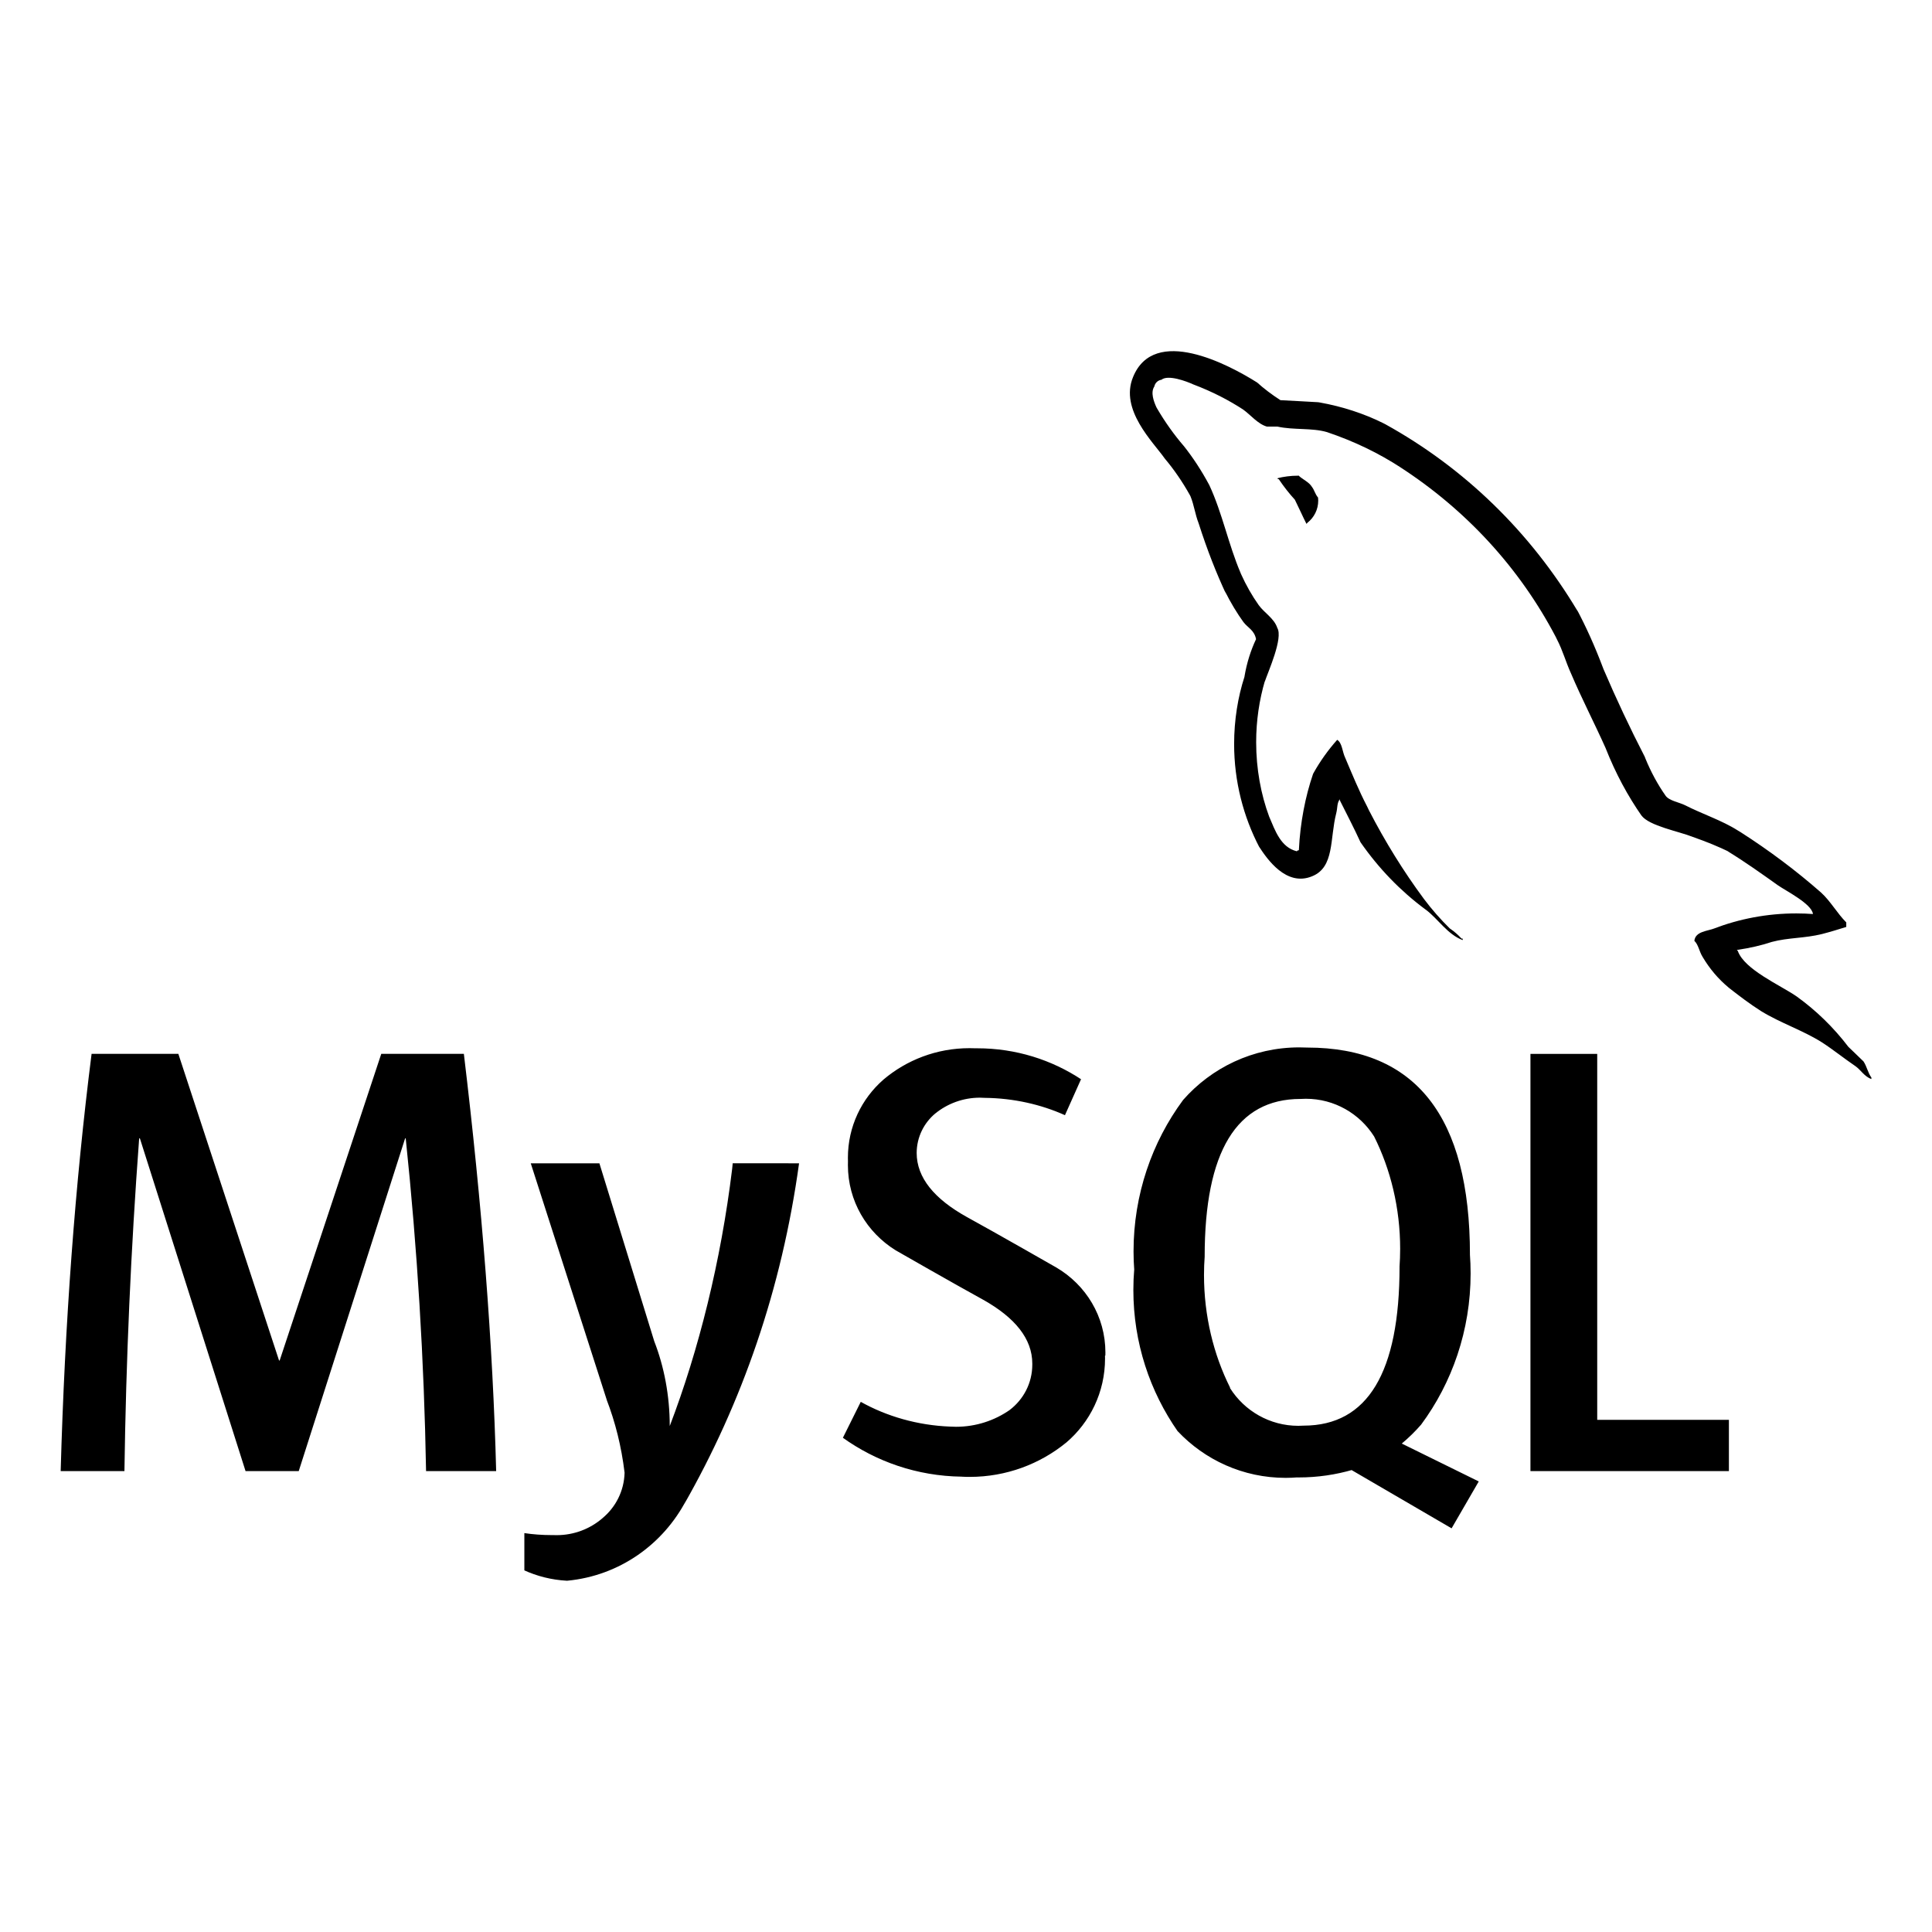
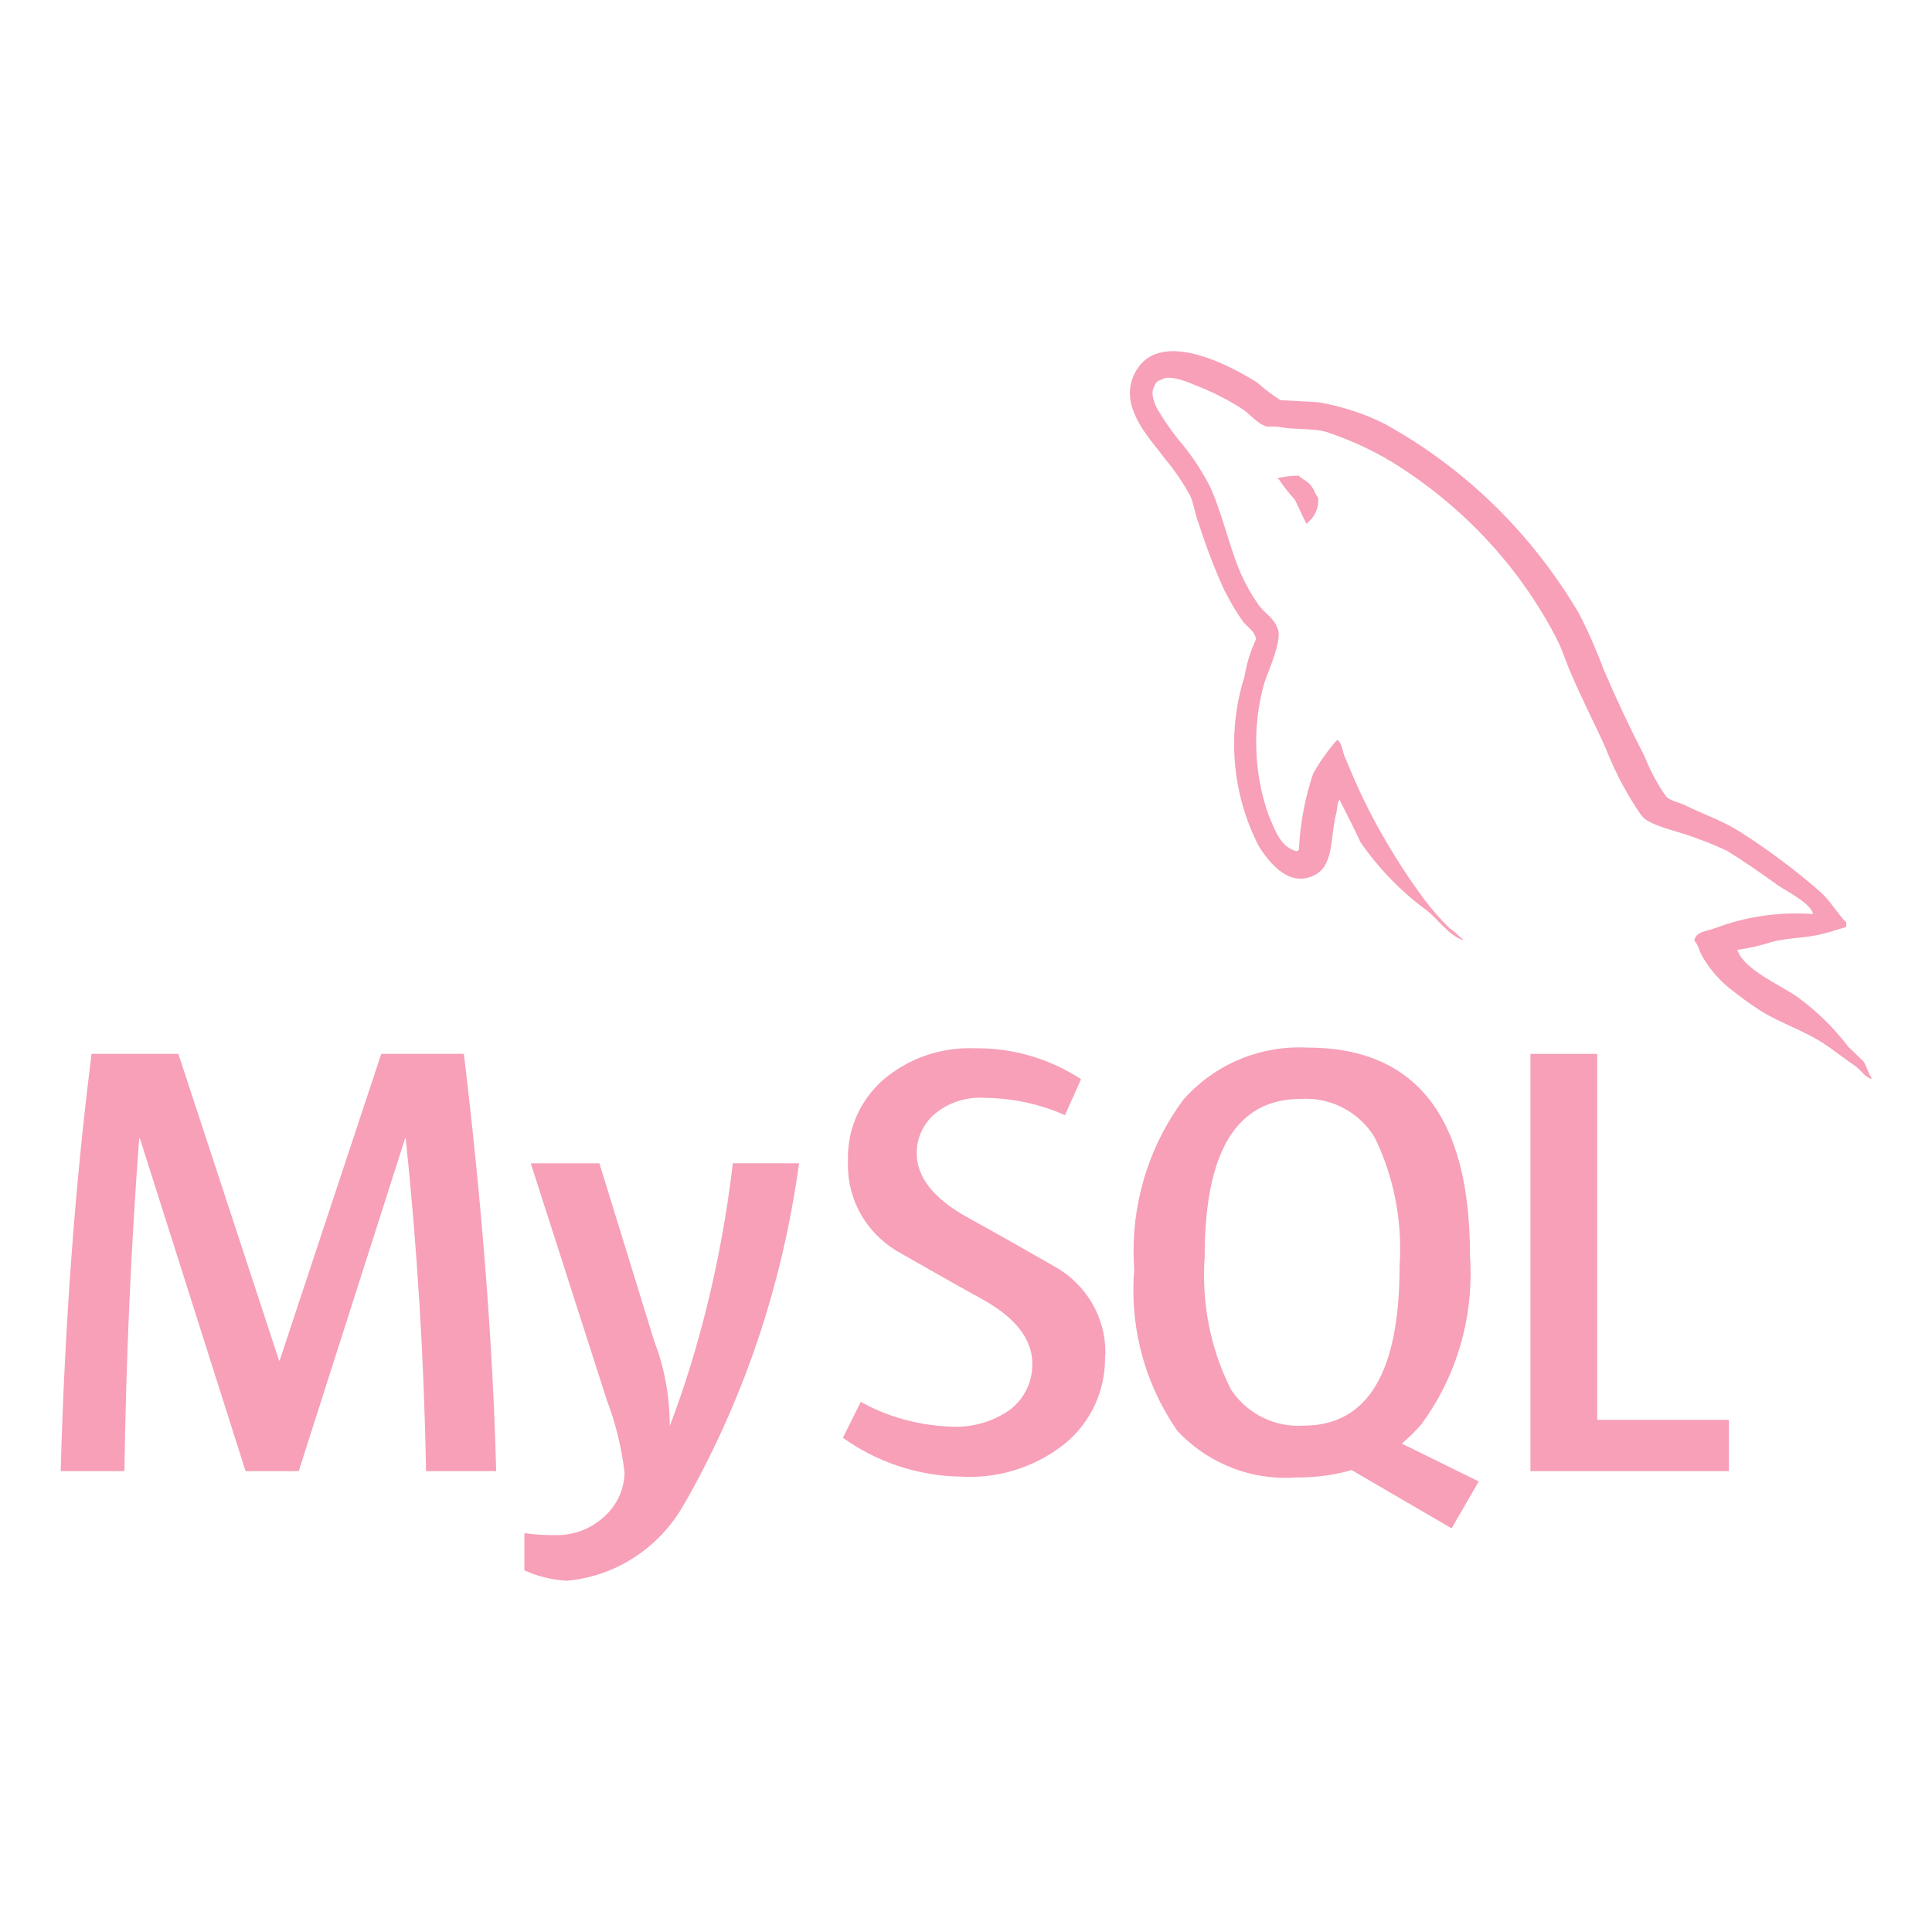
- <svg xmlns="http://www.w3.org/2000/svg" fill="#000000" width="800px" height="800px" viewBox="0 0 32 32" version="1.1">
+ <svg xmlns="http://www.w3.org/2000/svg" fill="#f7a0b8" width="800px" height="800px" viewBox="0 0 32 32" version="1.1">
  <path d="M30.026 15.139c-0.082-0.006-0.177-0.010-0.273-0.010-0.484 0-0.947 0.090-1.373 0.254l0.026-0.009c-0.125 0.050-0.325 0.050-0.342 0.209 0.069 0.066 0.079 0.175 0.137 0.267 0.117 0.198 0.261 0.366 0.429 0.506l0.003 0.003c0.175 0.137 0.35 0.27 0.534 0.387 0.325 0.2 0.694 0.319 1.012 0.52 0.181 0.117 0.366 0.266 0.55 0.391 0.091 0.062 0.15 0.175 0.267 0.215v-0.025c-0.057-0.075-0.075-0.184-0.131-0.267-0.084-0.084-0.167-0.159-0.25-0.241-0.248-0.325-0.535-0.603-0.857-0.835l-0.012-0.008c-0.267-0.182-0.852-0.437-0.962-0.744l-0.016-0.018c0.218-0.031 0.412-0.077 0.599-0.139l-0.024 0.007c0.284-0.075 0.544-0.059 0.837-0.132 0.132-0.034 0.266-0.075 0.4-0.117v-0.075c-0.15-0.15-0.262-0.354-0.417-0.494-0.409-0.36-0.86-0.698-1.335-1.002l-0.045-0.027c-0.262-0.167-0.595-0.275-0.871-0.417-0.1-0.050-0.267-0.075-0.325-0.159-0.13-0.185-0.245-0.397-0.336-0.621l-0.008-0.022q-0.368-0.714-0.684-1.453c-0.144-0.383-0.287-0.697-0.448-1.001l0.023 0.047c-0.786-1.319-1.881-2.379-3.188-3.102l-0.043-0.022c-0.309-0.153-0.668-0.272-1.045-0.339l-0.025-0.004c-0.209-0.010-0.417-0.025-0.625-0.034-0.146-0.094-0.272-0.19-0.39-0.296l0.003 0.003c-0.475-0.3-1.704-0.95-2.054-0.090-0.225 0.542 0.334 1.077 0.527 1.352 0.154 0.183 0.294 0.388 0.415 0.605l0.010 0.020c0.059 0.145 0.075 0.294 0.134 0.445 0.145 0.452 0.292 0.823 0.459 1.182l-0.026-0.062c0.099 0.199 0.202 0.368 0.317 0.528l-0.008-0.012c0.067 0.091 0.182 0.134 0.209 0.284-0.086 0.181-0.153 0.391-0.19 0.61l-0.002 0.014c-0.108 0.332-0.171 0.715-0.171 1.112 0 0.621 0.153 1.206 0.423 1.72l-0.010-0.020c0.134 0.207 0.452 0.667 0.878 0.491 0.375-0.15 0.292-0.625 0.4-1.043 0.025-0.1 0.009-0.166 0.060-0.234v0.019c0.117 0.235 0.235 0.459 0.342 0.694 0.302 0.435 0.661 0.805 1.071 1.11l0.013 0.009c0.2 0.15 0.359 0.41 0.609 0.502v-0.025h-0.019c-0.057-0.062-0.12-0.117-0.189-0.164l-0.004-0.002c-0.155-0.152-0.299-0.316-0.429-0.489l-0.008-0.011c-0.326-0.44-0.636-0.938-0.905-1.461l-0.029-0.061c-0.137-0.262-0.252-0.545-0.362-0.804-0.050-0.1-0.050-0.25-0.134-0.3-0.148 0.166-0.281 0.351-0.392 0.55l-0.008 0.016c-0.128 0.373-0.212 0.804-0.234 1.251l-0 0.011c-0.034 0.009-0.017 0-0.034 0.018-0.267-0.065-0.359-0.342-0.459-0.575-0.136-0.366-0.215-0.79-0.215-1.231 0-0.356 0.051-0.7 0.147-1.025l-0.006 0.026c0.059-0.175 0.309-0.727 0.209-0.895-0.052-0.159-0.217-0.25-0.309-0.379-0.109-0.154-0.209-0.329-0.292-0.514l-0.008-0.020c-0.2-0.467-0.3-0.985-0.517-1.452-0.131-0.244-0.269-0.454-0.424-0.65l0.007 0.009c-0.165-0.191-0.317-0.404-0.449-0.63l-0.011-0.020c-0.041-0.091-0.1-0.242-0.034-0.342 0.012-0.058 0.058-0.103 0.117-0.112l0.001-0c0.11-0.090 0.419 0.027 0.527 0.077 0.317 0.12 0.59 0.261 0.843 0.427l-0.016-0.010c0.117 0.082 0.244 0.241 0.394 0.282h0.175c0.267 0.059 0.569 0.018 0.819 0.091 0.459 0.155 0.856 0.349 1.223 0.587l-0.021-0.013c1.104 0.713 1.988 1.677 2.586 2.816l0.020 0.041c0.1 0.192 0.144 0.369 0.235 0.569 0.175 0.412 0.391 0.829 0.569 1.227 0.169 0.428 0.369 0.798 0.607 1.139l-0.012-0.018c0.125 0.175 0.627 0.266 0.852 0.357 0.237 0.083 0.427 0.162 0.611 0.251l-0.037-0.016c0.287 0.175 0.567 0.375 0.837 0.567 0.137 0.095 0.554 0.304 0.579 0.472zM18.302 22.452c0 0.015 0.001 0.032 0.001 0.049 0 0.558-0.249 1.057-0.643 1.393l-0.003 0.002c-0.432 0.352-0.989 0.566-1.596 0.566-0.047 0-0.094-0.001-0.14-0.004l0.006 0c-0.739-0.010-1.419-0.25-1.976-0.651l0.010 0.007 0.296-0.595c0.429 0.24 0.939 0.389 1.481 0.41l0.006 0c0.027 0.002 0.058 0.003 0.090 0.003 0.332 0 0.641-0.104 0.894-0.281l-0.005 0.003c0.229-0.174 0.375-0.446 0.375-0.752 0-0.006-0-0.011-0-0.017v0.001c0-0.412-0.287-0.762-0.81-1.056-0.485-0.266-1.453-0.821-1.453-0.821-0.478-0.296-0.791-0.817-0.791-1.411 0-0.021 0-0.042 0.001-0.063l-0 0.003c-0.001-0.019-0.001-0.041-0.001-0.063 0-0.515 0.227-0.977 0.586-1.291l0.002-0.002c0.382-0.324 0.881-0.521 1.426-0.521 0.035 0 0.069 0.001 0.103 0.002l-0.005-0c0.009-0 0.020-0 0.031-0 0.639 0 1.234 0.191 1.73 0.52l-0.012-0.007-0.266 0.595c-0.391-0.176-0.847-0.282-1.327-0.287l-0.002-0c-0.024-0.002-0.051-0.003-0.079-0.003-0.28 0-0.538 0.098-0.74 0.262l0.002-0.002c-0.189 0.157-0.309 0.392-0.31 0.655v0c0 0.41 0.292 0.762 0.832 1.062 0.491 0.269 1.483 0.837 1.483 0.837 0.488 0.287 0.811 0.809 0.811 1.407 0 0.018-0 0.037-0.001 0.055l0-0.003zM20.374 22.983c-0.273-0.545-0.432-1.187-0.432-1.866 0-0.107 0.004-0.213 0.012-0.317l-0.001 0.014q0-2.611 1.587-2.612c0.026-0.002 0.057-0.003 0.089-0.003 0.475 0 0.892 0.248 1.129 0.622l0.003 0.005c0.271 0.542 0.43 1.182 0.43 1.858 0 0.104-0.004 0.207-0.011 0.309l0.001-0.014q0 2.632-1.587 2.634c-0.027 0.002-0.058 0.003-0.089 0.003-0.475 0-0.893-0.248-1.13-0.622l-0.003-0.005zM24.488 24.535l-1.27-0.625c0.116-0.097 0.22-0.199 0.316-0.309l0.003-0.003c0.513-0.692 0.821-1.563 0.821-2.505 0-0.109-0.004-0.217-0.012-0.324l0.001 0.014q0-3.43-2.693-3.432c-0.040-0.002-0.087-0.003-0.134-0.003-0.767 0-1.456 0.337-1.925 0.872l-0.002 0.003c-0.511 0.692-0.818 1.562-0.818 2.504 0 0.106 0.004 0.211 0.012 0.315l-0.001-0.014c-0.009 0.101-0.014 0.219-0.014 0.338 0 0.874 0.274 1.684 0.74 2.349l-0.009-0.013c0.449 0.478 1.086 0.776 1.791 0.776 0.066 0 0.131-0.003 0.195-0.008l-0.009 0.001c0.009 0 0.021 0 0.032 0 0.311 0 0.612-0.045 0.897-0.128l-0.022 0.006 1.656 0.965 0.45-0.777zM28.636 24.366h-3.287v-6.91h1.106v6.061h2.181zM13.235 19.268c-0.287 2.084-0.944 3.965-1.905 5.65l0.040-0.077c-0.385 0.741-1.113 1.257-1.968 1.34l-0.010 0.001c-0.259-0.014-0.5-0.076-0.719-0.177l0.012 0.005v-0.617c0.137 0.021 0.295 0.033 0.456 0.033 0.009 0 0.018-0 0.028-0h-0.001c0.016 0.001 0.034 0.001 0.052 0.001 0.289 0 0.554-0.105 0.758-0.28l-0.002 0.001c0.22-0.181 0.361-0.451 0.369-0.755l0-0.001c-0.053-0.438-0.154-0.837-0.299-1.214l0.012 0.034-1.267-3.944h1.137l0.909 2.949c0.162 0.416 0.256 0.898 0.256 1.401 0 0.001 0 0.002 0 0.002v-0c0.482-1.262 0.848-2.734 1.034-4.261l0.009-0.092zM8.215 24.366h-1.158q-0.049-2.761-0.337-5.511h-0.010l-1.762 5.511h-0.881l-1.75-5.511h-0.012q-0.205 2.751-0.244 5.511h-1.056q0.103-3.685 0.512-6.911h1.437l1.668 5.079h0.010l1.683-5.079h1.368q0.454 3.777 0.535 6.911zM21.505 7.879c-0.002 0-0.005-0-0.008-0-0.119 0-0.234 0.015-0.344 0.043l0.010-0.002v0.016h0.017c0.086 0.128 0.174 0.239 0.269 0.343l-0.002-0.002c0.067 0.134 0.125 0.267 0.192 0.4l0.017-0.019c0.109-0.086 0.178-0.218 0.178-0.366 0-0.018-0.001-0.035-0.003-0.053l0 0.002c-0.050-0.059-0.057-0.117-0.1-0.175-0.050-0.084-0.157-0.125-0.225-0.191z" />
</svg>
